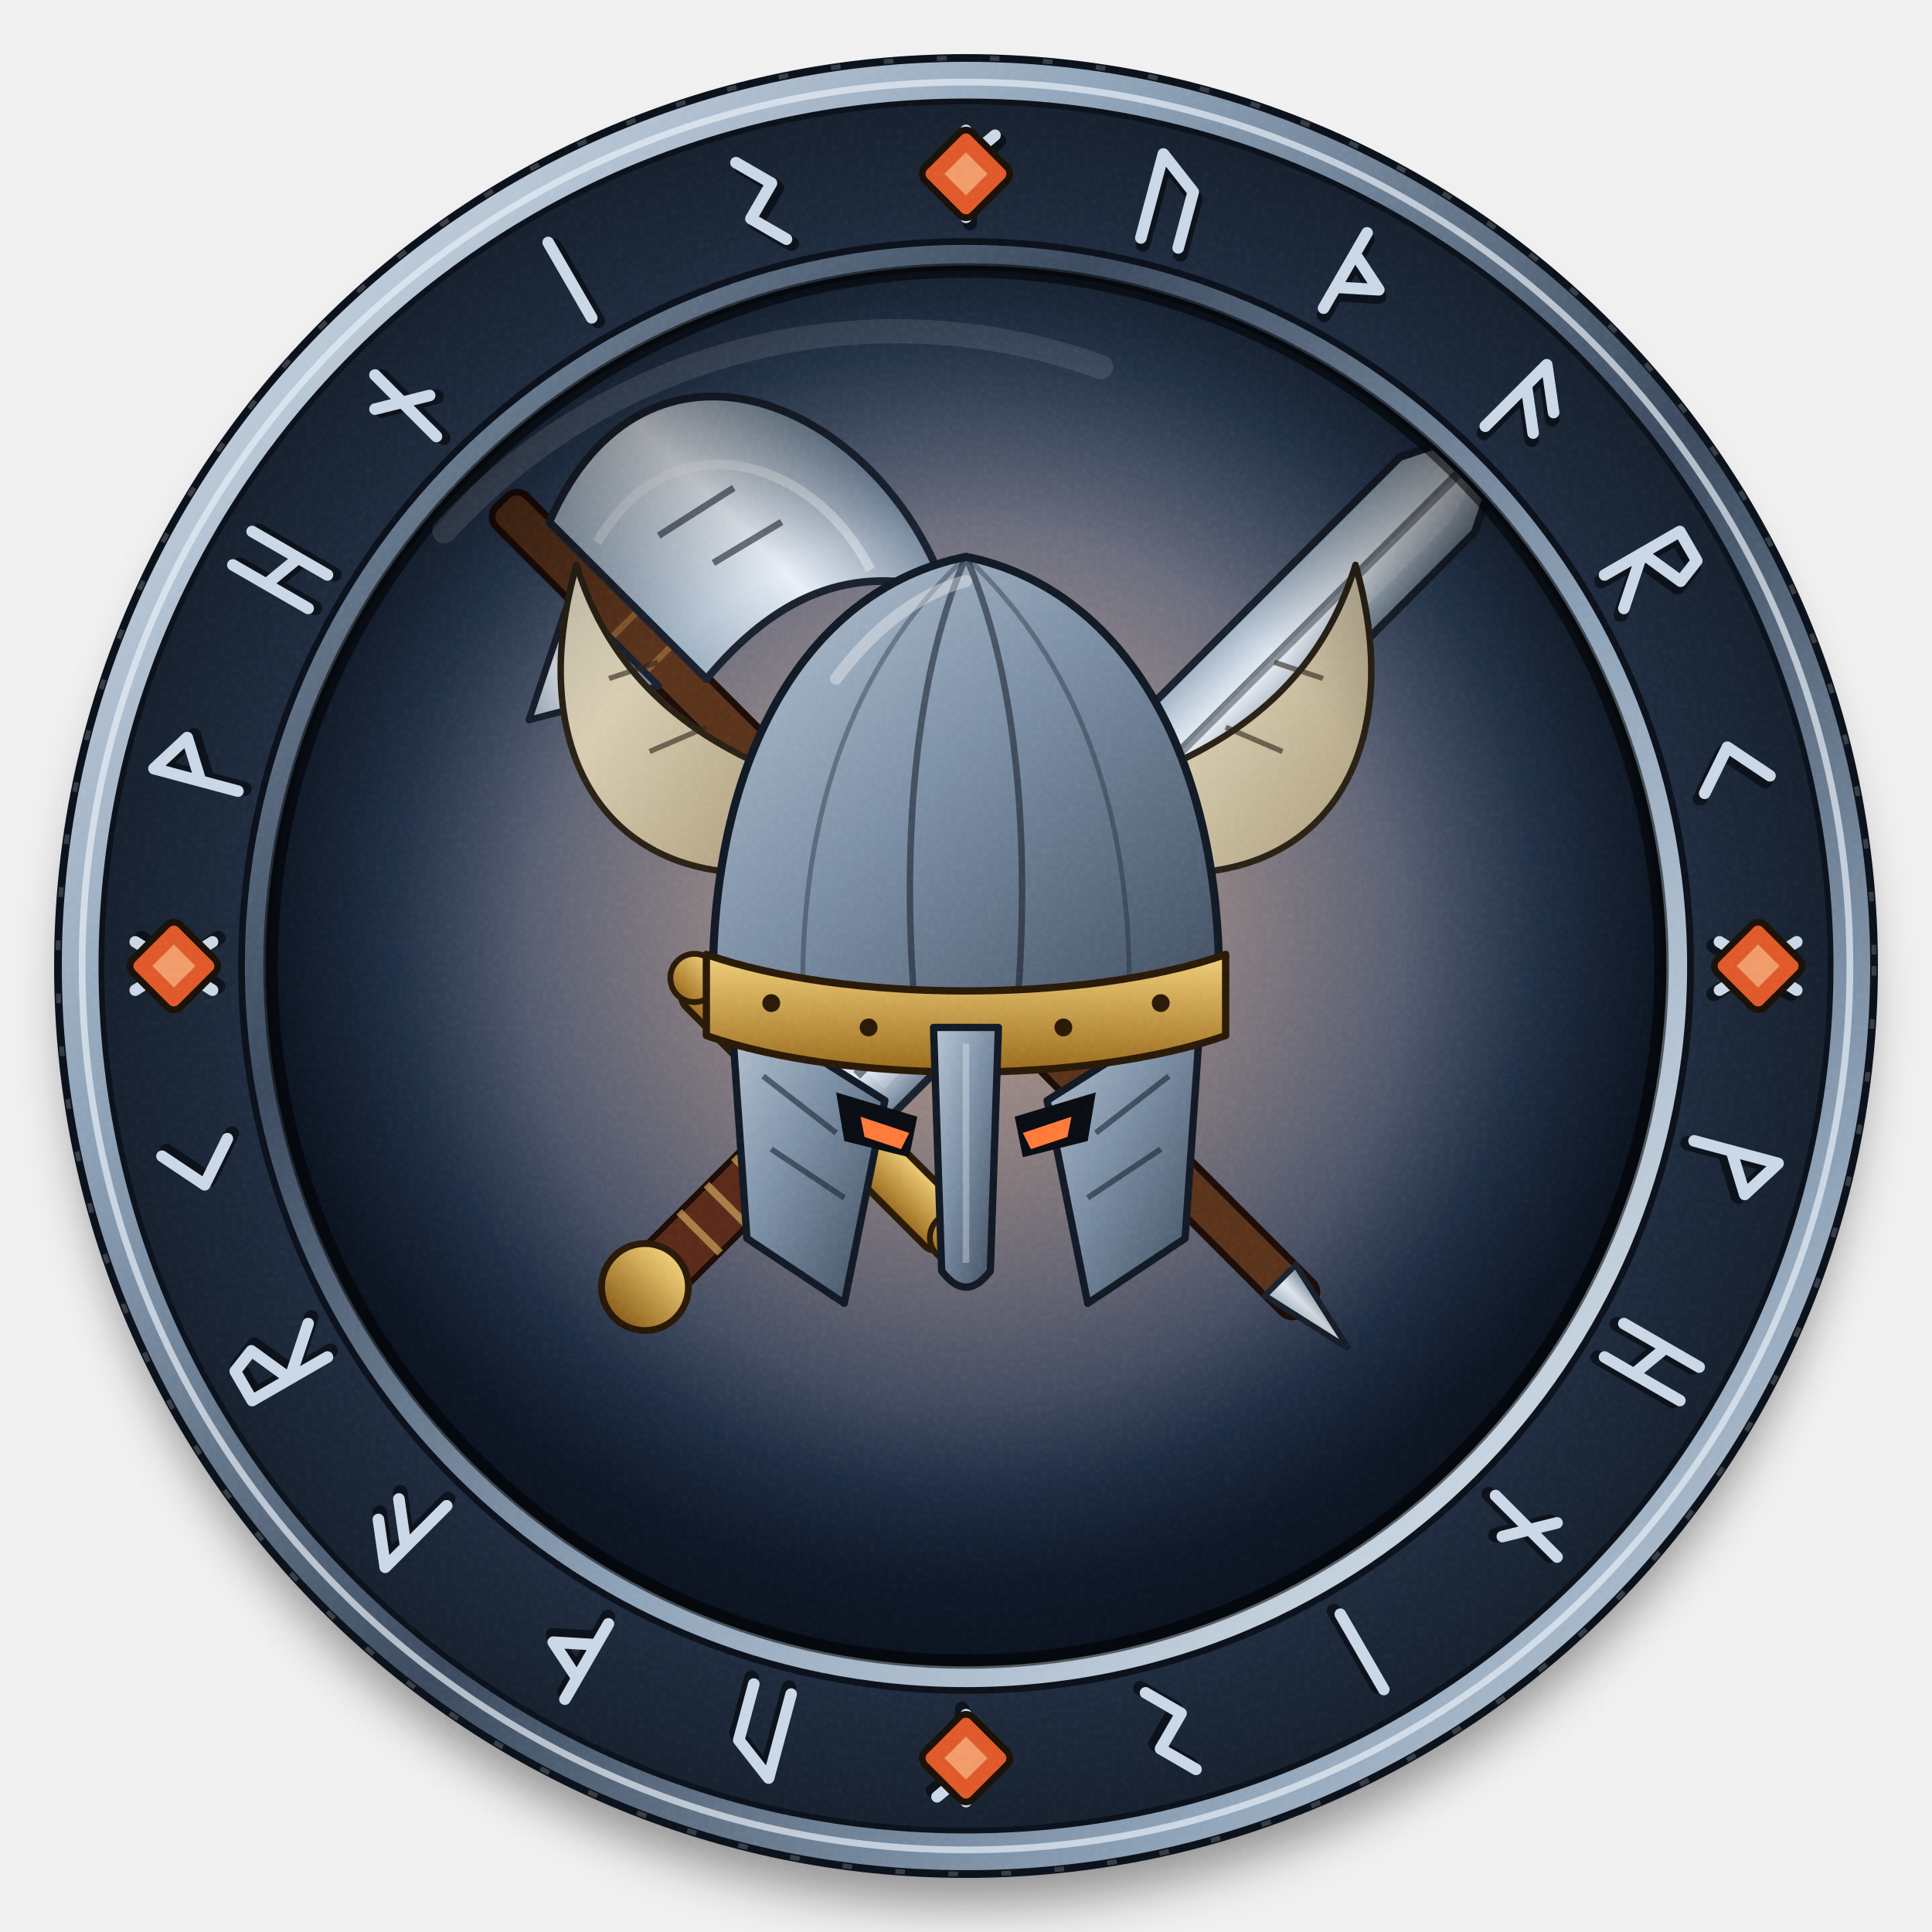
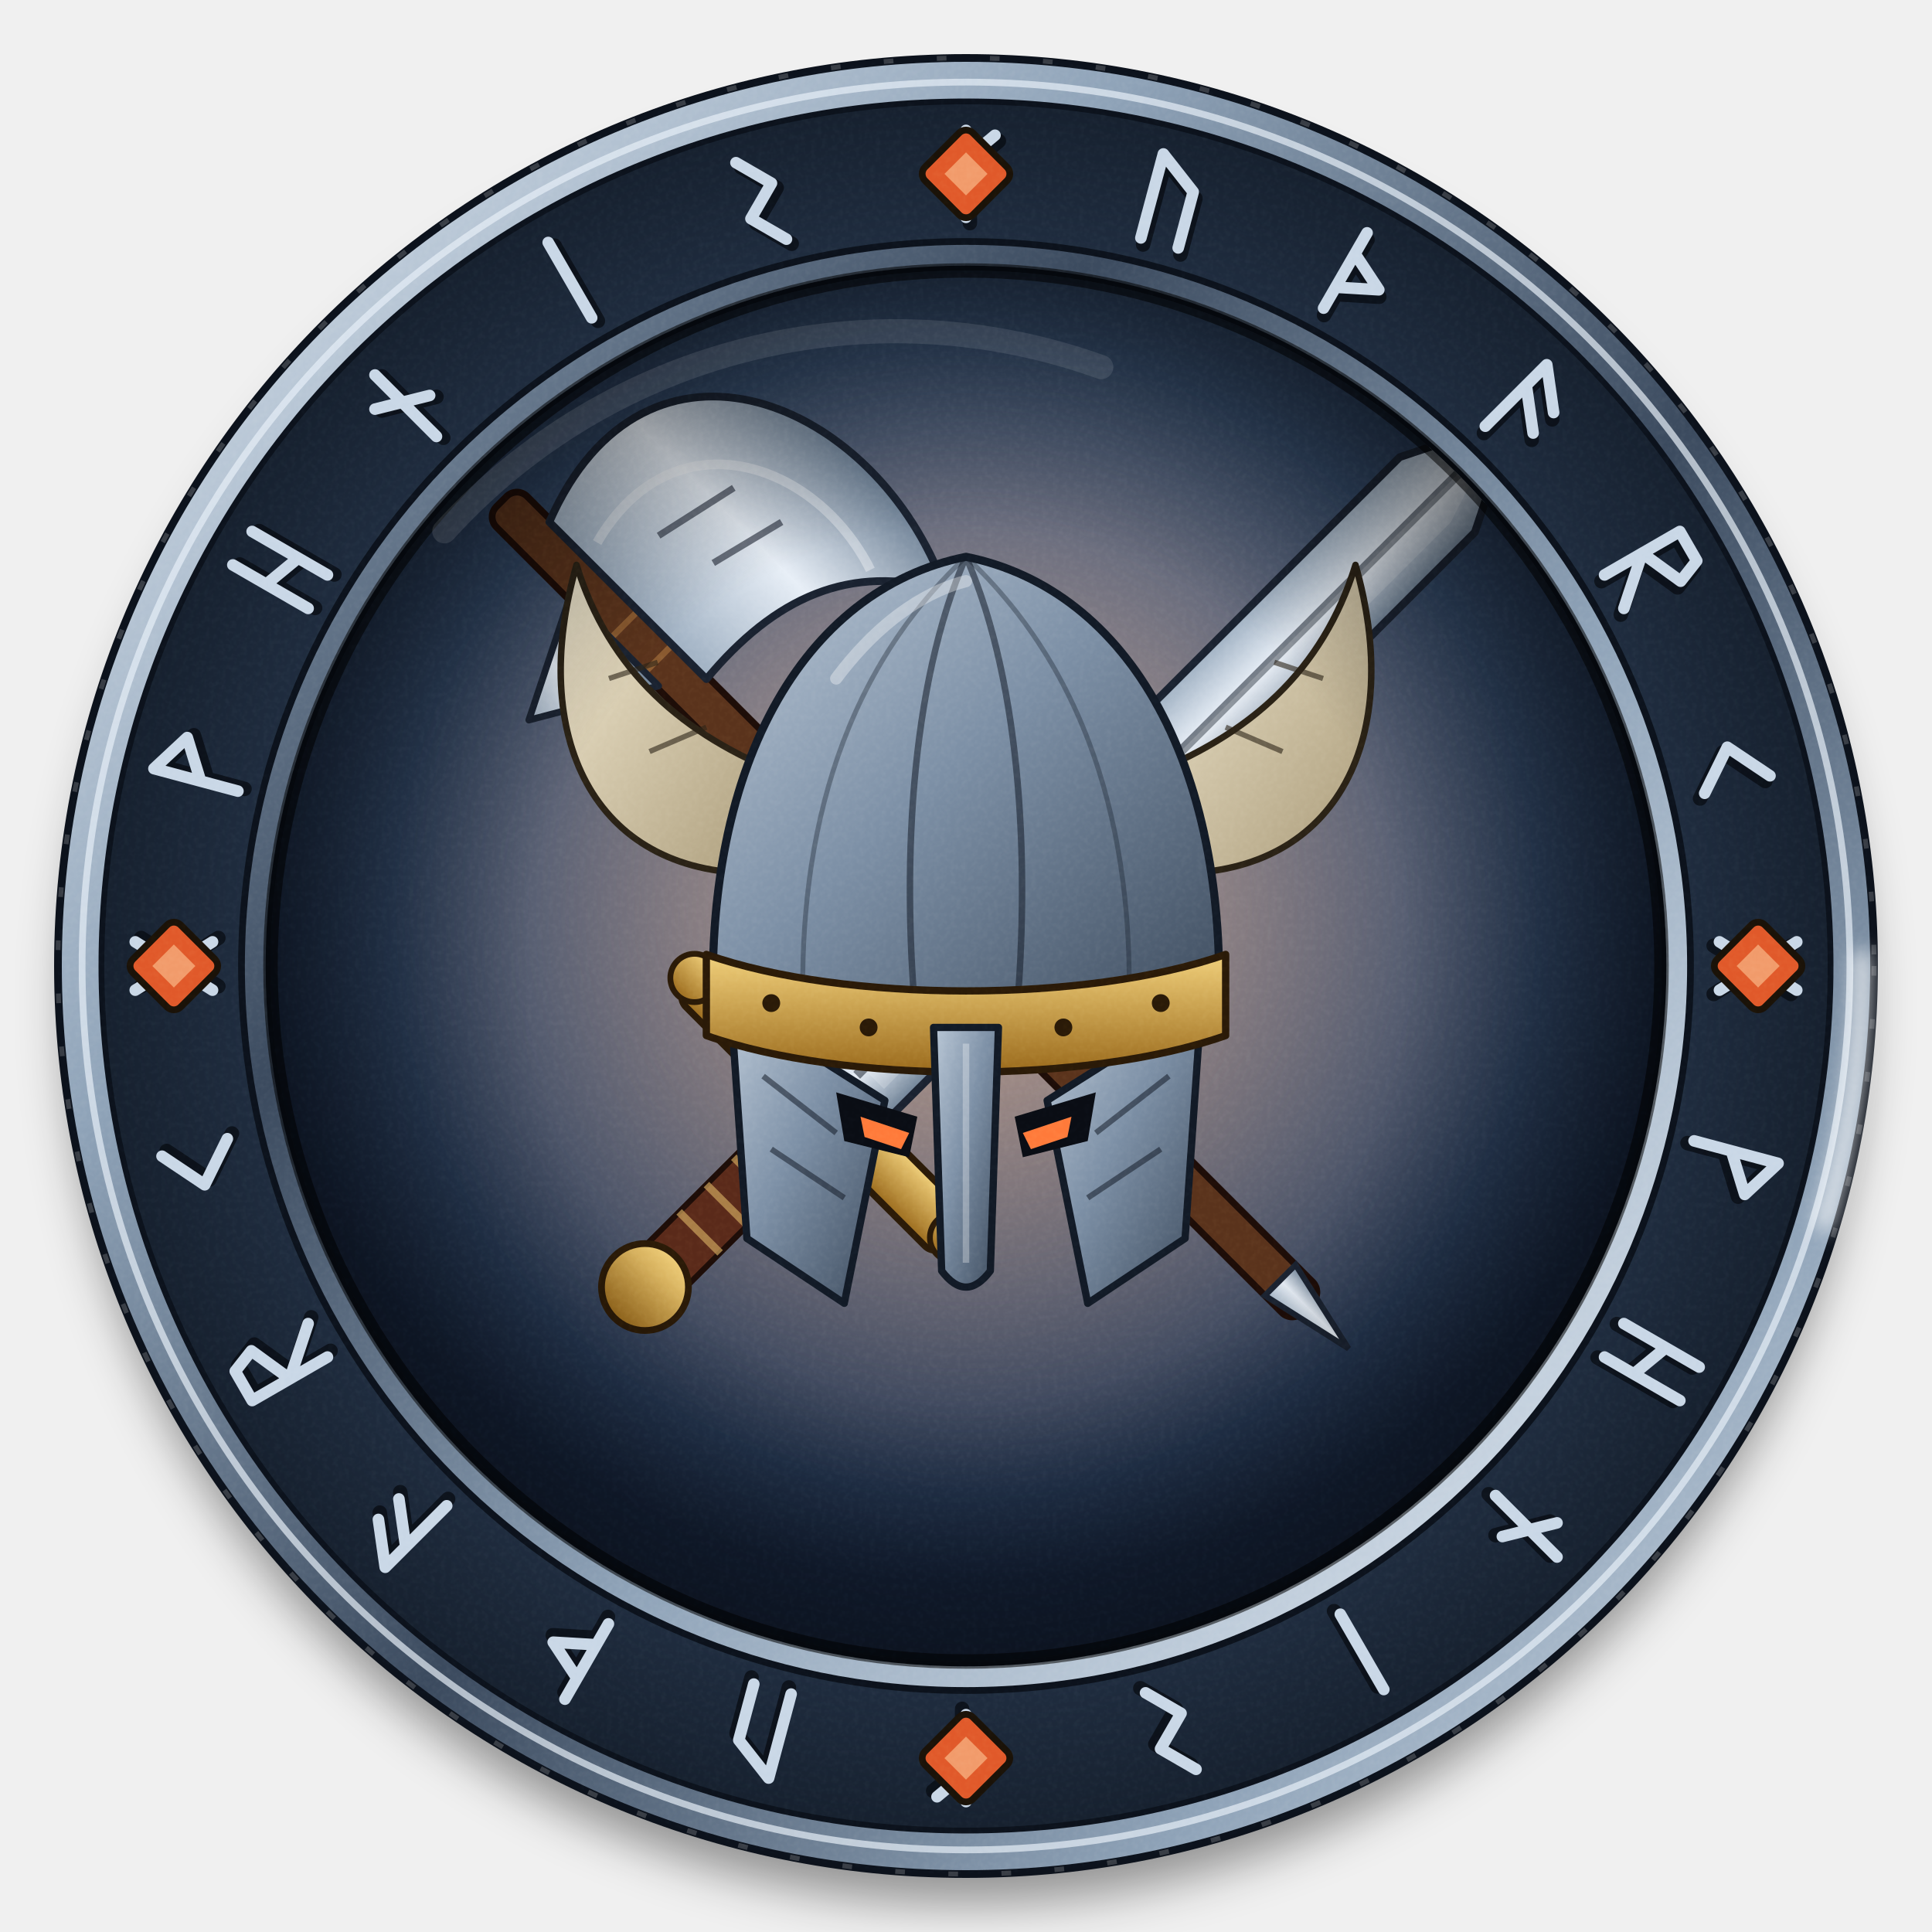
<svg xmlns="http://www.w3.org/2000/svg" width="400" height="400" viewBox="0 0 400 400" role="img" aria-label="Воин">
  <defs>
-     <style>.w-eye{animation:w-eye 3.2s ease-in-out infinite}@keyframes w-eye{0%,100%{opacity:.7}50%{opacity:1}}
+     <style>.w-br{transform-box:fill-box;transform-origin:center;animation:w-br 7s ease-in-out infinite alternate}@keyframes w-br{from{transform:translateY(1.5px) scale(.996)}to{transform:translateY(-2px) scale(1.012)}}.w-rim{transform-box:fill-box;transform-origin:center;animation:w-rim 8s linear infinite}@keyframes w-rim{to{transform:rotate(360deg)}}.w-gem{animation:w-gem 3s ease-in-out infinite}@keyframes w-gem{0%,100%{opacity:.7}50%{opacity:1}}.w-eye{animation:w-eye 3.2s ease-in-out infinite}@keyframes w-eye{0%,100%{opacity:.7}50%{opacity:1}}
+ .w-pulse{animation:w-pulse 4s ease-in-out infinite alternate}@keyframes w-pulse{from{opacity:.6}to{opacity:1}}
+ .w-gl{opacity:0;transform-box:fill-box;transform-origin:center;animation:w-gl 3.6s ease-in-out infinite}@keyframes w-gl{0%,62%,100%{opacity:0;transform:scale(.3) rotate(0)}78%{opacity:1;transform:scale(1.25) rotate(45deg)}}
.w-sn{opacity:0;animation:w-sn 7s linear infinite}@keyframes w-sn{0%{transform:translate(0,-8px);opacity:0}20%{opacity:.9}100%{transform:translate(10px,26px);opacity:0}}@media (prefers-reduced-motion:reduce){*{animation:none!important}}</style>
    <linearGradient id="w-metal" x1="0" y1="0" x2="1" y2="1">
      <stop offset="0" stop-color="#e6eef6" />
      <stop offset=".3" stop-color="#8fa3b8" />
      <stop offset=".55" stop-color="#3b4a5e" />
      <stop offset=".8" stop-color="#8fa3b8" />
      <stop offset="1" stop-color="#e6eef6" />
    </linearGradient>
    <linearGradient id="w-metal2" x1="1" y1="1" x2="0" y2="0">
      <stop offset="0" stop-color="#e6eef6" />
      <stop offset=".4" stop-color="#8fa3b8" />
      <stop offset=".7" stop-color="#3b4a5e" />
      <stop offset="1" stop-color="#8fa3b8" />
    </linearGradient>
    <radialGradient id="w-field" cx="200" cy="178" r="150" gradientUnits="userSpaceOnUse">
      <stop offset="0" stop-color="#7a96ba" />
      <stop offset=".6" stop-color="#3f5878" />
      <stop offset="1" stop-color="#16233a" />
    </radialGradient>
    <radialGradient id="w-vig" cx="200" cy="200" r="146" gradientUnits="userSpaceOnUse">
      <stop offset=".62" stop-color="#000" stop-opacity="0" />
      <stop offset="1" stop-color="#000" stop-opacity=".46" />
    </radialGradient>
    <radialGradient id="w-ringfill" cx="200" cy="200" r="180" gradientUnits="userSpaceOnUse">
      <stop offset=".78" stop-color="#223044" />
      <stop offset="1" stop-color="#16202e" />
    </radialGradient>
    <filter id="w-bl" x="-30%" y="-30%" width="160%" height="160%">
      <feGaussianBlur stdDeviation="5" />
    </filter>
    <filter id="w-bl2" x="-50%" y="-50%" width="200%" height="200%">
      <feGaussianBlur stdDeviation="2" />
    </filter>
    <filter id="w-grain" x="0" y="0" width="100%" height="100%">
      <feTurbulence type="fractalNoise" baseFrequency=".9" numOctaves="2" seed="4" />
      <feColorMatrix type="matrix" values="0 0 0 0 1  0 0 0 0 .95  0 0 0 0 .85  0 0 0 .7 -.28" />
    </filter>
    <clipPath id="w-clip">
      <circle cx="200" cy="200" r="144" />
    </clipPath>
+     <clipPath id="w-rim">
+       <circle cx="200" cy="200" r="188" />
+     </clipPath>
    <linearGradient id="w-steel" x1="0" y1="0" x2="1" y2="1">
      <stop offset="0" stop-color="#b9c7d6" />
      <stop offset=".45" stop-color="#7d90a6" />
      <stop offset="1" stop-color="#3c4a5c" />
    </linearGradient>
    <linearGradient id="w-blade" x1="0" y1="0" x2="1" y2="0">
      <stop offset="0" stop-color="#9fb0c2" />
      <stop offset=".5" stop-color="#e7eef6" />
      <stop offset="1" stop-color="#6c7f94" />
    </linearGradient>
    <linearGradient id="w-gold" x1="0" y1="0" x2="0" y2="1">
      <stop offset="0" stop-color="#f0cf7a" />
      <stop offset="1" stop-color="#9a6a1c" />
    </linearGradient>
    <linearGradient id="w-bone" x1="0" y1="0" x2="1" y2="1">
      <stop offset="0" stop-color="#f1e8d0" />
      <stop offset="1" stop-color="#a99a78" />
    </linearGradient>
    <radialGradient id="w-aura">
      <stop offset="0" stop-color="#ffb070" stop-opacity=".55" />
      <stop offset="1" stop-color="#ff8a4a" stop-opacity="0" />
    </radialGradient>
  </defs>
  <circle cx="200" cy="208" r="186" fill="#000" opacity=".4" filter="url(#w-bl)" />
  <circle cx="200" cy="200" r="188" fill="url(#w-metal)" />
  <circle cx="200" cy="200" r="188" fill="none" stroke="#0c121c" stroke-width="1.6" />
  <circle cx="200" cy="200" r="183" fill="none" stroke="#e6eef6" stroke-width="1.4" opacity=".7" />
  <circle cx="200" cy="200" r="179" fill="url(#w-ringfill)" stroke="#0c121c" stroke-width="1.2" />
  <g transform="translate(200.0 36.0) rotate(0.0)">
    <path d="M0,-9 V9 M0,-3 L6,-8 M0,2 L6,-3" transform="translate(.8 1.2)" stroke="#05080e" stroke-width="3" fill="none" stroke-linecap="round" stroke-linejoin="round" opacity=".7" />
    <path d="M0,-9 V9 M0,-3 L6,-8 M0,2 L6,-3" stroke="#c9d7e6" stroke-width="2.4" fill="none" stroke-linecap="round" stroke-linejoin="round" />
  </g>
  <g transform="translate(242.4 41.6) rotate(15.0)">
    <path d="M-4,9 V-9 L4,-3 V9" transform="translate(.8 1.2)" stroke="#05080e" stroke-width="3" fill="none" stroke-linecap="round" stroke-linejoin="round" opacity=".7" />
    <path d="M-4,9 V-9 L4,-3 V9" stroke="#c9d7e6" stroke-width="2.4" fill="none" stroke-linecap="round" stroke-linejoin="round" />
  </g>
  <g transform="translate(282.0 58.0) rotate(30.0)">
    <path d="M-4,-9 V9 M-4,-4 L4,0 L-4,4" transform="translate(.8 1.2)" stroke="#05080e" stroke-width="3" fill="none" stroke-linecap="round" stroke-linejoin="round" opacity=".7" />
    <path d="M-4,-9 V9 M-4,-4 L4,0 L-4,4" stroke="#c9d7e6" stroke-width="2.4" fill="none" stroke-linecap="round" stroke-linejoin="round" />
  </g>
  <g transform="translate(316.0 84.0) rotate(45.0)">
    <path d="M-3,-9 V9 M-3,-9 L5,-3 M-3,-3 L5,3" transform="translate(.8 1.2)" stroke="#05080e" stroke-width="3" fill="none" stroke-linecap="round" stroke-linejoin="round" opacity=".7" />
    <path d="M-3,-9 V9 M-3,-9 L5,-3 M-3,-3 L5,3" stroke="#c9d7e6" stroke-width="2.4" fill="none" stroke-linecap="round" stroke-linejoin="round" />
  </g>
  <g transform="translate(342.0 118.0) rotate(60.0)">
    <path d="M-4,9 V-9 L3,-9 L5,-4 L-4,0 L4,9" transform="translate(.8 1.2)" stroke="#05080e" stroke-width="3" fill="none" stroke-linecap="round" stroke-linejoin="round" opacity=".7" />
    <path d="M-4,9 V-9 L3,-9 L5,-4 L-4,0 L4,9" stroke="#c9d7e6" stroke-width="2.4" fill="none" stroke-linecap="round" stroke-linejoin="round" />
  </g>
  <g transform="translate(358.4 157.6) rotate(75.0)">
    <path d="M5,-7 L-3,0 L5,7" transform="translate(.8 1.2)" stroke="#05080e" stroke-width="3" fill="none" stroke-linecap="round" stroke-linejoin="round" opacity=".7" />
    <path d="M5,-7 L-3,0 L5,7" stroke="#c9d7e6" stroke-width="2.4" fill="none" stroke-linecap="round" stroke-linejoin="round" />
  </g>
  <g transform="translate(364.0 200.0) rotate(90.0)">
    <path d="M-5,-8 L5,8 M5,-8 L-5,8" transform="translate(.8 1.2)" stroke="#05080e" stroke-width="3" fill="none" stroke-linecap="round" stroke-linejoin="round" opacity=".7" />
    <path d="M-5,-8 L5,8 M5,-8 L-5,8" stroke="#c9d7e6" stroke-width="2.4" fill="none" stroke-linecap="round" stroke-linejoin="round" />
  </g>
  <g transform="translate(358.4 242.4) rotate(105.0)">
    <path d="M-4,9 V-9 L4,-4 L-4,1" transform="translate(.8 1.2)" stroke="#05080e" stroke-width="3" fill="none" stroke-linecap="round" stroke-linejoin="round" opacity=".7" />
    <path d="M-4,9 V-9 L4,-4 L-4,1" stroke="#c9d7e6" stroke-width="2.4" fill="none" stroke-linecap="round" stroke-linejoin="round" />
  </g>
  <g transform="translate(342.0 282.0) rotate(120.0)">
    <path d="M-4,-9 V9 M4,-9 V9 M-4,-1 L4,2" transform="translate(.8 1.2)" stroke="#05080e" stroke-width="3" fill="none" stroke-linecap="round" stroke-linejoin="round" opacity=".7" />
    <path d="M-4,-9 V9 M4,-9 V9 M-4,-1 L4,2" stroke="#c9d7e6" stroke-width="2.4" fill="none" stroke-linecap="round" stroke-linejoin="round" />
  </g>
  <g transform="translate(316.0 316.0) rotate(135.0)">
    <path d="M0,-9 V9 M-5,-4 L5,2" transform="translate(.8 1.2)" stroke="#05080e" stroke-width="3" fill="none" stroke-linecap="round" stroke-linejoin="round" opacity=".7" />
    <path d="M0,-9 V9 M-5,-4 L5,2" stroke="#c9d7e6" stroke-width="2.4" fill="none" stroke-linecap="round" stroke-linejoin="round" />
  </g>
  <g transform="translate(282.0 342.0) rotate(150.0)">
    <path d="M0,-9 V9" transform="translate(.8 1.2)" stroke="#05080e" stroke-width="3" fill="none" stroke-linecap="round" stroke-linejoin="round" opacity=".7" />
    <path d="M0,-9 V9" stroke="#c9d7e6" stroke-width="2.4" fill="none" stroke-linecap="round" stroke-linejoin="round" />
  </g>
  <g transform="translate(242.4 358.4) rotate(165.0)">
    <path d="M-3,-9 L3,-3 L-3,3 L3,9" transform="translate(.8 1.2)" stroke="#05080e" stroke-width="3" fill="none" stroke-linecap="round" stroke-linejoin="round" opacity=".7" />
    <path d="M-3,-9 L3,-3 L-3,3 L3,9" stroke="#c9d7e6" stroke-width="2.4" fill="none" stroke-linecap="round" stroke-linejoin="round" />
  </g>
  <g transform="translate(200.0 364.0) rotate(180.0)">
    <path d="M0,-9 V9 M0,-3 L6,-8 M0,2 L6,-3" transform="translate(.8 1.2)" stroke="#05080e" stroke-width="3" fill="none" stroke-linecap="round" stroke-linejoin="round" opacity=".7" />
    <path d="M0,-9 V9 M0,-3 L6,-8 M0,2 L6,-3" stroke="#c9d7e6" stroke-width="2.4" fill="none" stroke-linecap="round" stroke-linejoin="round" />
  </g>
  <g transform="translate(157.6 358.4) rotate(195.0)">
    <path d="M-4,9 V-9 L4,-3 V9" transform="translate(.8 1.2)" stroke="#05080e" stroke-width="3" fill="none" stroke-linecap="round" stroke-linejoin="round" opacity=".7" />
    <path d="M-4,9 V-9 L4,-3 V9" stroke="#c9d7e6" stroke-width="2.4" fill="none" stroke-linecap="round" stroke-linejoin="round" />
  </g>
  <g transform="translate(118.0 342.0) rotate(210.0)">
    <path d="M-4,-9 V9 M-4,-4 L4,0 L-4,4" transform="translate(.8 1.2)" stroke="#05080e" stroke-width="3" fill="none" stroke-linecap="round" stroke-linejoin="round" opacity=".7" />
    <path d="M-4,-9 V9 M-4,-4 L4,0 L-4,4" stroke="#c9d7e6" stroke-width="2.4" fill="none" stroke-linecap="round" stroke-linejoin="round" />
  </g>
  <g transform="translate(84.0 316.0) rotate(225.0)">
    <path d="M-3,-9 V9 M-3,-9 L5,-3 M-3,-3 L5,3" transform="translate(.8 1.2)" stroke="#05080e" stroke-width="3" fill="none" stroke-linecap="round" stroke-linejoin="round" opacity=".7" />
    <path d="M-3,-9 V9 M-3,-9 L5,-3 M-3,-3 L5,3" stroke="#c9d7e6" stroke-width="2.4" fill="none" stroke-linecap="round" stroke-linejoin="round" />
  </g>
  <g transform="translate(58.0 282.0) rotate(240.0)">
    <path d="M-4,9 V-9 L3,-9 L5,-4 L-4,0 L4,9" transform="translate(.8 1.2)" stroke="#05080e" stroke-width="3" fill="none" stroke-linecap="round" stroke-linejoin="round" opacity=".7" />
    <path d="M-4,9 V-9 L3,-9 L5,-4 L-4,0 L4,9" stroke="#c9d7e6" stroke-width="2.4" fill="none" stroke-linecap="round" stroke-linejoin="round" />
  </g>
  <g transform="translate(41.6 242.4) rotate(255.0)">
    <path d="M5,-7 L-3,0 L5,7" transform="translate(.8 1.2)" stroke="#05080e" stroke-width="3" fill="none" stroke-linecap="round" stroke-linejoin="round" opacity=".7" />
    <path d="M5,-7 L-3,0 L5,7" stroke="#c9d7e6" stroke-width="2.4" fill="none" stroke-linecap="round" stroke-linejoin="round" />
  </g>
  <g transform="translate(36.0 200.0) rotate(270.0)">
    <path d="M-5,-8 L5,8 M5,-8 L-5,8" transform="translate(.8 1.2)" stroke="#05080e" stroke-width="3" fill="none" stroke-linecap="round" stroke-linejoin="round" opacity=".7" />
    <path d="M-5,-8 L5,8 M5,-8 L-5,8" stroke="#c9d7e6" stroke-width="2.4" fill="none" stroke-linecap="round" stroke-linejoin="round" />
  </g>
  <g transform="translate(41.6 157.6) rotate(285.0)">
    <path d="M-4,9 V-9 L4,-4 L-4,1" transform="translate(.8 1.2)" stroke="#05080e" stroke-width="3" fill="none" stroke-linecap="round" stroke-linejoin="round" opacity=".7" />
    <path d="M-4,9 V-9 L4,-4 L-4,1" stroke="#c9d7e6" stroke-width="2.4" fill="none" stroke-linecap="round" stroke-linejoin="round" />
  </g>
  <g transform="translate(58.0 118.0) rotate(300.0)">
    <path d="M-4,-9 V9 M4,-9 V9 M-4,-1 L4,2" transform="translate(.8 1.2)" stroke="#05080e" stroke-width="3" fill="none" stroke-linecap="round" stroke-linejoin="round" opacity=".7" />
    <path d="M-4,-9 V9 M4,-9 V9 M-4,-1 L4,2" stroke="#c9d7e6" stroke-width="2.4" fill="none" stroke-linecap="round" stroke-linejoin="round" />
  </g>
  <g transform="translate(84.0 84.0) rotate(315.0)">
    <path d="M0,-9 V9 M-5,-4 L5,2" transform="translate(.8 1.2)" stroke="#05080e" stroke-width="3" fill="none" stroke-linecap="round" stroke-linejoin="round" opacity=".7" />
    <path d="M0,-9 V9 M-5,-4 L5,2" stroke="#c9d7e6" stroke-width="2.4" fill="none" stroke-linecap="round" stroke-linejoin="round" />
  </g>
  <g transform="translate(118.0 58.0) rotate(330.0)">
    <path d="M0,-9 V9" transform="translate(.8 1.2)" stroke="#05080e" stroke-width="3" fill="none" stroke-linecap="round" stroke-linejoin="round" opacity=".7" />
    <path d="M0,-9 V9" stroke="#c9d7e6" stroke-width="2.4" fill="none" stroke-linecap="round" stroke-linejoin="round" />
  </g>
  <g transform="translate(157.6 41.6) rotate(345.0)">
    <path d="M-3,-9 L3,-3 L-3,3 L3,9" transform="translate(.8 1.2)" stroke="#05080e" stroke-width="3" fill="none" stroke-linecap="round" stroke-linejoin="round" opacity=".7" />
    <path d="M-3,-9 L3,-3 L-3,3 L3,9" stroke="#c9d7e6" stroke-width="2.4" fill="none" stroke-linecap="round" stroke-linejoin="round" />
  </g>
  <circle cx="200" cy="200" r="150" fill="url(#w-metal2)" stroke="#0c121c" stroke-width="1.4" />
  <circle cx="200" cy="200" r="145" fill="#0c121c" />
  <circle cx="200" cy="200" r="144" fill="url(#w-field)" />
  <g clip-path="url(#w-clip)">
-     <circle cx="200" cy="190" r="118" fill="url(#w-aura)" />
-     <g transform="rotate(45 200 200)">
-       <g>
-         <path d="M200,40 L211,62 V236 H189 V62 Z" fill="url(#w-blade)" stroke="#1a2230" stroke-width="1.6" stroke-linejoin="round" />
-         <path d="M200,52 V232" stroke="#1a2230" stroke-width="2" opacity=".55" />
-         <path d="M200,46 L206,64 V230 H200 Z" fill="#fff" opacity=".18" />
-         <rect x="162" y="236" width="76" height="11" rx="3" fill="url(#w-gold)" stroke="#2a1a08" stroke-width="1.4" />
-         <circle cx="162" cy="241.5" r="5" fill="url(#w-gold)" stroke="#2a1a08" stroke-width="1.2" />
-         <circle cx="238" cy="241.5" r="5" fill="url(#w-gold)" stroke="#2a1a08" stroke-width="1.2" />
-         <rect x="194" y="247" width="12" height="40" fill="#5a2a1a" stroke="#1d0d08" stroke-width="1.2" />
-         <path d="M194,254 H206 M194,262 H206 M194,270 H206 M194,278 H206" stroke="#caa15a" stroke-width="1.6" opacity=".7" />
-         <circle cx="200" cy="294" r="9" fill="url(#w-gold)" stroke="#2a1a08" stroke-width="1.4" />
+     <g class="w-br">
+       <circle class="w-pulse" cx="200" cy="190" r="118" fill="url(#w-aura)" />
+       <g transform="rotate(45 200 200)">
+         <g>
+           <path d="M200,40 L211,62 V236 H189 V62 Z" fill="url(#w-blade)" stroke="#1a2230" stroke-width="1.6" stroke-linejoin="round" />
+           <path d="M200,52 V232" stroke="#1a2230" stroke-width="2" opacity=".55" />
+           <path d="M200,46 L206,64 V230 H200 Z" fill="#fff" opacity=".18" />
+           <rect x="162" y="236" width="76" height="11" rx="3" fill="url(#w-gold)" stroke="#2a1a08" stroke-width="1.4" />
+           <circle cx="162" cy="241.5" r="5" fill="url(#w-gold)" stroke="#2a1a08" stroke-width="1.2" />
+           <circle cx="238" cy="241.5" r="5" fill="url(#w-gold)" stroke="#2a1a08" stroke-width="1.2" />
+           <rect x="194" y="247" width="12" height="40" fill="#5a2a1a" stroke="#1d0d08" stroke-width="1.2" />
+           <path d="M194,254 H206 M194,262 H206 M194,270 H206 M194,278 H206" stroke="#caa15a" stroke-width="1.6" opacity=".7" />
+           <circle cx="200" cy="294" r="9" fill="url(#w-gold)" stroke="#2a1a08" stroke-width="1.4" />
+         </g>
+       </g>
+       <g transform="rotate(-45 200 200)">
+         <g>
+           <rect x="195.5" y="64" width="9" height="236" rx="3" fill="#5a331c" stroke="#1d0d08" stroke-width="1.4" />
+           <path d="M195.5,100 H204.5 M195.5,110 H204.5" stroke="#8a5a30" stroke-width="1.3" />
+           <path d="M204,74 C250,56 270,104 252,142 C242,124 226,118 204,120 Z" fill="url(#w-blade)" stroke="#1a2230" stroke-width="1.6" stroke-linejoin="round" />
+           <path d="M208,84 C238,76 252,104 244,128" fill="none" stroke="#fff" stroke-width="2" opacity=".35" />
+           <path d="M196,88 L172,100 L196,114 Z" fill="url(#w-blade)" stroke="#1a2230" stroke-width="1.4" stroke-linejoin="round" />
+           <path d="M218,92 L236,96 M222,104 L238,108" stroke="#1a2230" stroke-width="1.4" opacity=".6" />
+           <path d="M195.5,292 L200,312 L204.5,292 Z" fill="url(#w-blade)" stroke="#1a2230" stroke-width="1.2" />
+         </g>
+       </g>
+       <g transform="translate(200 206) scale(.84) translate(-200 -206)">
+         <g>
+           <path d="M148,176 C108,176 92,142 104,100 C112,126 130,142 156,152 Z" fill="url(#w-bone)" stroke="#2a2216" stroke-width="1.6" stroke-linejoin="round" />
+           <path d="M252,176 C292,176 308,142 296,100 C288,126 270,142 244,152 Z" fill="url(#w-bone)" stroke="#2a2216" stroke-width="1.6" stroke-linejoin="round" />
+           <path d="M112,128 L124,124 M122,146 L136,140" stroke="#2a2216" stroke-width="1.3" opacity=".6" />
+           <path d="M288,128 L276,124 M278,146 L264,140" stroke="#2a2216" stroke-width="1.3" opacity=".6" />
+           <path d="M142,208 L146,266 L170,282 L180,232 Z" fill="url(#w-steel)" stroke="#121a26" stroke-width="1.8" stroke-linejoin="round" />
+           <path d="M258,208 L254,266 L230,282 L220,232 Z" fill="url(#w-steel)" stroke="#121a26" stroke-width="1.8" stroke-linejoin="round" />
+           <path d="M150,226 L168,240 M152,244 L170,256" stroke="#121a26" stroke-width="1.4" opacity=".55" />
+           <path d="M250,226 L232,240 M248,244 L230,256" stroke="#121a26" stroke-width="1.4" opacity=".55" />
+           <path d="M138,216 C134,150 160,106 200,98 C240,106 266,150 262,216 Z" fill="url(#w-steel)" stroke="#121a26" stroke-width="2" stroke-linejoin="round" />
+           <path d="M200,98 C186,130 184,176 188,216 M200,98 C214,130 216,176 212,216" fill="none" stroke="#121a26" stroke-width="1.6" opacity=".55" />
+           <path d="M200,98 C168,128 158,170 160,214 M200,98 C232,128 242,170 240,214" fill="none" stroke="#121a26" stroke-width="1.2" opacity=".35" />
+           <path d="M168,128 C180,112 192,106 200,104" fill="none" stroke="#fff" stroke-width="3" opacity=".35" stroke-linecap="round" />
+           <path d="M136,196 C170,208 230,208 264,196 L264,216 C230,228 170,228 136,216 Z" fill="url(#w-gold)" stroke="#2a1a08" stroke-width="1.8" stroke-linejoin="round" />
+           <g fill="#2a1a08">
+             <circle cx="152" cy="208" r="2.2" />
+             <circle cx="176" cy="214" r="2.2" />
+             <circle cx="224" cy="214" r="2.2" />
+             <circle cx="248" cy="208" r="2.2" />
+           </g>
+           <path d="M192,214 H208 L206,274 Q200,282 194,274 Z" fill="url(#w-steel)" stroke="#121a26" stroke-width="1.8" stroke-linejoin="round" />
+           <path d="M200,218 V272" stroke="#fff" stroke-width="1.6" opacity=".3" />
+           <path d="M168,230 L188,236 L186,246 L170,242 Z" fill="#0a0d14" />
+           <path d="M232,230 L212,236 L214,246 L230,242 Z" fill="#0a0d14" />
+           <path d="M174,236 L186,240 L184,244 L175,241 Z" fill="#ff7a3a" class="w-eye" />
+           <path d="M226,236 L214,240 L216,244 L225,241 Z" fill="#ff7a3a" class="w-eye" />
+         </g>
+       </g>
+       <circle class="w-sn" cx="70" cy="90" r="1.8" fill="#dfeaf5" style="animation-delay:0s" />
+       <circle class="w-sn" cx="330" cy="120" r="1.5" fill="#dfeaf5" style="animation-delay:-1.5s" />
+       <circle class="w-sn" cx="94" cy="300" r="2" fill="#dfeaf5" style="animation-delay:-3s" />
+       <circle class="w-sn" cx="312" cy="290" r="1.7" fill="#dfeaf5" style="animation-delay:-4.5s" />
+       <circle class="w-sn" cx="60" cy="200" r="1.4" fill="#dfeaf5" style="animation-delay:-2s" />
+       <circle class="w-sn" cx="344" cy="220" r="1.6" fill="#dfeaf5" style="animation-delay:-5.5s" />
+       <g transform="translate(282 118)">
+         <path class="w-gl" d="M0,-9 L2,-2 L9,0 L2,2 L0,9 L-2,2 L-9,0 L-2,-2Z" fill="#fff" style="animation-delay:0s" />
+       </g>
+       <g transform="translate(146 106)">
+         <path class="w-gl" d="M0,-9 L2,-2 L9,0 L2,2 L0,9 L-2,2 L-9,0 L-2,-2Z" fill="#fff" style="animation-delay:-1.8s" />
      </g>
    </g>
-     <g transform="rotate(-45 200 200)">
-       <g>
-         <rect x="195.5" y="64" width="9" height="236" rx="3" fill="#5a331c" stroke="#1d0d08" stroke-width="1.4" />
-         <path d="M195.5,100 H204.5 M195.5,110 H204.5" stroke="#8a5a30" stroke-width="1.3" />
-         <path d="M204,74 C250,56 270,104 252,142 C242,124 226,118 204,120 Z" fill="url(#w-blade)" stroke="#1a2230" stroke-width="1.6" stroke-linejoin="round" />
-         <path d="M208,84 C238,76 252,104 244,128" fill="none" stroke="#fff" stroke-width="2" opacity=".35" />
-         <path d="M196,88 L172,100 L196,114 Z" fill="url(#w-blade)" stroke="#1a2230" stroke-width="1.4" stroke-linejoin="round" />
-         <path d="M218,92 L236,96 M222,104 L238,108" stroke="#1a2230" stroke-width="1.4" opacity=".6" />
-         <path d="M195.5,292 L200,312 L204.5,292 Z" fill="url(#w-blade)" stroke="#1a2230" stroke-width="1.2" />
-       </g>
-     </g>
-     <g transform="translate(200 206) scale(.84) translate(-200 -206)">
-       <g>
-         <path d="M148,176 C108,176 92,142 104,100 C112,126 130,142 156,152 Z" fill="url(#w-bone)" stroke="#2a2216" stroke-width="1.6" stroke-linejoin="round" />
-         <path d="M252,176 C292,176 308,142 296,100 C288,126 270,142 244,152 Z" fill="url(#w-bone)" stroke="#2a2216" stroke-width="1.6" stroke-linejoin="round" />
-         <path d="M112,128 L124,124 M122,146 L136,140" stroke="#2a2216" stroke-width="1.3" opacity=".6" />
-         <path d="M288,128 L276,124 M278,146 L264,140" stroke="#2a2216" stroke-width="1.3" opacity=".6" />
-         <path d="M142,208 L146,266 L170,282 L180,232 Z" fill="url(#w-steel)" stroke="#121a26" stroke-width="1.8" stroke-linejoin="round" />
-         <path d="M258,208 L254,266 L230,282 L220,232 Z" fill="url(#w-steel)" stroke="#121a26" stroke-width="1.8" stroke-linejoin="round" />
-         <path d="M150,226 L168,240 M152,244 L170,256" stroke="#121a26" stroke-width="1.4" opacity=".55" />
-         <path d="M250,226 L232,240 M248,244 L230,256" stroke="#121a26" stroke-width="1.4" opacity=".55" />
-         <path d="M138,216 C134,150 160,106 200,98 C240,106 266,150 262,216 Z" fill="url(#w-steel)" stroke="#121a26" stroke-width="2" stroke-linejoin="round" />
-         <path d="M200,98 C186,130 184,176 188,216 M200,98 C214,130 216,176 212,216" fill="none" stroke="#121a26" stroke-width="1.6" opacity=".55" />
-         <path d="M200,98 C168,128 158,170 160,214 M200,98 C232,128 242,170 240,214" fill="none" stroke="#121a26" stroke-width="1.2" opacity=".35" />
-         <path d="M168,128 C180,112 192,106 200,104" fill="none" stroke="#fff" stroke-width="3" opacity=".35" stroke-linecap="round" />
-         <path d="M136,196 C170,208 230,208 264,196 L264,216 C230,228 170,228 136,216 Z" fill="url(#w-gold)" stroke="#2a1a08" stroke-width="1.8" stroke-linejoin="round" />
-         <g fill="#2a1a08">
-           <circle cx="152" cy="208" r="2.2" />
-           <circle cx="176" cy="214" r="2.2" />
-           <circle cx="224" cy="214" r="2.2" />
-           <circle cx="248" cy="208" r="2.2" />
-         </g>
-         <path d="M192,214 H208 L206,274 Q200,282 194,274 Z" fill="url(#w-steel)" stroke="#121a26" stroke-width="1.8" stroke-linejoin="round" />
-         <path d="M200,218 V272" stroke="#fff" stroke-width="1.6" opacity=".3" />
-         <path d="M168,230 L188,236 L186,246 L170,242 Z" fill="#0a0d14" />
-         <path d="M232,230 L212,236 L214,246 L230,242 Z" fill="#0a0d14" />
-         <path d="M174,236 L186,240 L184,244 L175,241 Z" fill="#ff7a3a" class="w-eye" />
-         <path d="M226,236 L214,240 L216,244 L225,241 Z" fill="#ff7a3a" class="w-eye" />
-       </g>
-     </g>
-     <circle class="w-sn" cx="70" cy="90" r="1.8" fill="#dfeaf5" style="animation-delay:0s" />
-     <circle class="w-sn" cx="330" cy="120" r="1.5" fill="#dfeaf5" style="animation-delay:-1.5s" />
-     <circle class="w-sn" cx="94" cy="300" r="2" fill="#dfeaf5" style="animation-delay:-3s" />
-     <circle class="w-sn" cx="312" cy="290" r="1.7" fill="#dfeaf5" style="animation-delay:-4.5s" />
-     <circle class="w-sn" cx="60" cy="200" r="1.4" fill="#dfeaf5" style="animation-delay:-2s" />
-     <circle class="w-sn" cx="344" cy="220" r="1.6" fill="#dfeaf5" style="animation-delay:-5.5s" />
  </g>
  <circle cx="200" cy="200" r="144" fill="url(#w-vig)" />
  <circle cx="200" cy="200" r="144" fill="none" stroke="#000" stroke-opacity=".55" stroke-width="3" />
  <path d="M92,110 A126,126 0 0 1 228,76" fill="none" stroke="#fff" stroke-width="5" stroke-linecap="round" opacity=".10" />
-   <g transform="translate(200.0 36.0) rotate(45)">
-     <rect x="-7" y="-7" width="14" height="14" rx="2" fill="#e0592a" stroke="#1a1208" stroke-width="1.4" />
-     <rect x="-3.15" y="-3.15" width="6.3" height="6.3" fill="#ffd2a0" opacity=".55" />
-   </g>
-   <g transform="translate(364.0 200.0) rotate(45)">
-     <rect x="-7" y="-7" width="14" height="14" rx="2" fill="#e0592a" stroke="#1a1208" stroke-width="1.4" />
-     <rect x="-3.15" y="-3.15" width="6.3" height="6.3" fill="#ffd2a0" opacity=".55" />
-   </g>
-   <g transform="translate(200.0 364.0) rotate(45)">
-     <rect x="-7" y="-7" width="14" height="14" rx="2" fill="#e0592a" stroke="#1a1208" stroke-width="1.4" />
-     <rect x="-3.15" y="-3.15" width="6.3" height="6.3" fill="#ffd2a0" opacity=".55" />
-   </g>
-   <g transform="translate(36.0 200.0) rotate(45)">
+   <g class="w-gem" style="animation-delay:0.0s" transform="translate(200.0 36.0) rotate(45)">
+     <rect x="-7" y="-7" width="14" height="14" rx="2" fill="#e0592a" stroke="#1a1208" stroke-width="1.4" />
+     <rect x="-3.15" y="-3.15" width="6.3" height="6.3" fill="#ffd2a0" opacity=".55" />
+   </g>
+   <g class="w-gem" style="animation-delay:0.75s" transform="translate(364.0 200.0) rotate(45)">
+     <rect x="-7" y="-7" width="14" height="14" rx="2" fill="#e0592a" stroke="#1a1208" stroke-width="1.4" />
+     <rect x="-3.15" y="-3.15" width="6.3" height="6.3" fill="#ffd2a0" opacity=".55" />
+   </g>
+   <g class="w-gem" style="animation-delay:1.5s" transform="translate(200.0 364.0) rotate(45)">
+     <rect x="-7" y="-7" width="14" height="14" rx="2" fill="#e0592a" stroke="#1a1208" stroke-width="1.4" />
+     <rect x="-3.15" y="-3.15" width="6.3" height="6.3" fill="#ffd2a0" opacity=".55" />
+   </g>
+   <g class="w-gem" style="animation-delay:2.25s" transform="translate(36.0 200.0) rotate(45)">
    <rect x="-7" y="-7" width="14" height="14" rx="2" fill="#e0592a" stroke="#1a1208" stroke-width="1.4" />
    <rect x="-3.15" y="-3.15" width="6.3" height="6.3" fill="#ffd2a0" opacity=".55" />
  </g>
  <circle cx="200" cy="200" r="188" fill="none" stroke="#fff" stroke-opacity=".18" stroke-width="1" stroke-dasharray="2 9" />
-   <circle cx="200" cy="200" r="188" filter="url(#w-grain)" opacity=".35" style="mix-blend-mode:soft-light" />
+   <circle cx="200" cy="200" r="188" filter="url(#w-grain)" opacity=".35" clip-path="url(#w-rim)" style="mix-blend-mode:soft-light" />
+   <circle class="w-rim" cx="200" cy="200" r="185.5" fill="none" stroke="#fff" stroke-width="3.2" stroke-linecap="round" stroke-dasharray="54 1110" opacity=".85" filter="url(#w-bl2)" />
</svg>
